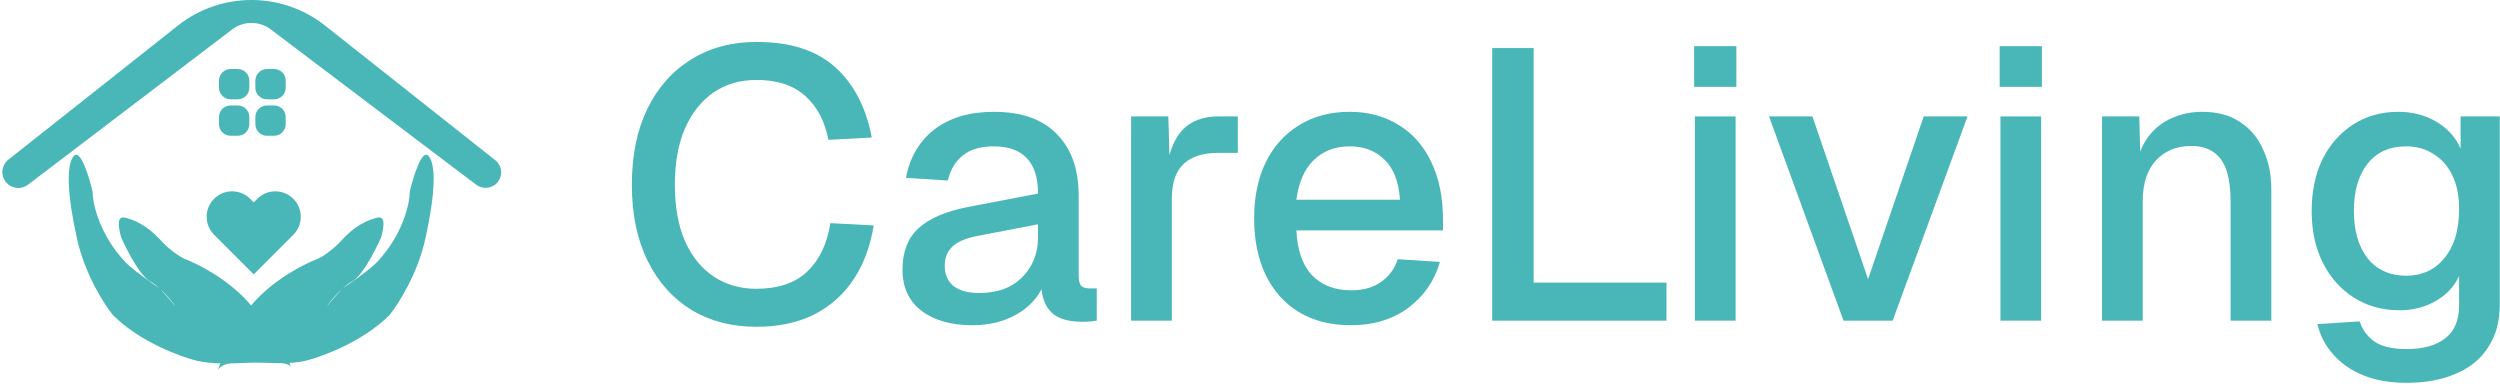
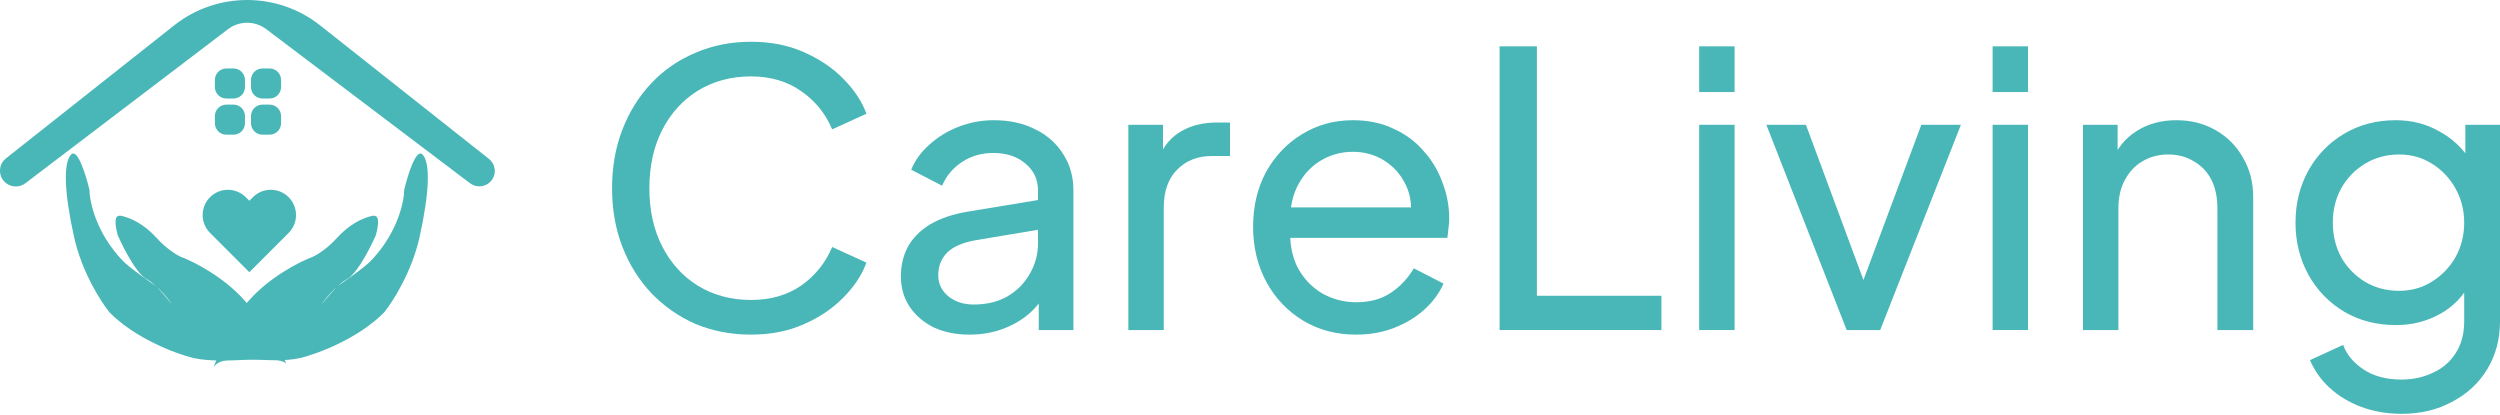
- <svg xmlns="http://www.w3.org/2000/svg" width="1037" height="159" viewBox="0 0 1037 159" fill="none">
-   <path d="M134.84 10.615L205.424 66.443C208.291 68.713 208.71 72.925 206.29 75.703C204.08 78.272 200.256 78.66 197.538 76.629L112.318 12.198C107.568 8.614 100.997 8.614 96.277 12.228L11.595 76.629C8.877 78.69 5.053 78.361 2.723 75.852C0.125 73.014 0.483 68.594 3.5 66.204L73.755 10.645C91.678 -3.543 116.948 -3.543 134.84 10.615Z" fill="#49B7B7" />
-   <path fill-rule="evenodd" clip-rule="evenodd" d="M105.241 113.817L88.812 97.388C84.69 93.266 84.69 86.575 88.812 82.453C92.934 78.331 99.625 78.331 103.748 82.453L105.241 83.946L106.735 82.453C110.857 78.331 117.548 78.331 121.67 82.453C125.792 86.575 125.792 93.266 121.67 97.388L105.241 113.817Z" fill="#49B7B7" />
-   <path d="M90.303 153.485C94.963 146.824 112.766 152.738 126.566 149.691C133.675 147.959 150.611 141.686 161.574 130.664C165.188 126.213 173.223 113.668 176.449 99.001C180.512 80.661 181.019 68.145 177.674 64.62C174.985 61.783 171.431 73.283 169.998 79.376C169.968 84.365 167.22 97.179 156.496 108.59C153.897 111.636 142.516 119.403 142.009 119.701C142.009 119.701 136.662 125.586 135.765 126.99C135.736 126.572 141.113 119.462 146.191 116.625C151.269 113.787 157.81 99.18 158.168 98.284C159.483 93.177 159.692 89.562 156.526 90.279C152.583 91.175 147.146 93.684 141.949 99.419C137.797 104.019 133.466 106.618 131.793 107.365C126.536 109.307 113.811 115.699 104.97 125.765C96.128 135.802 94.604 143.09 90.303 153.485Z" fill="#49B7B7" />
-   <path d="M120.621 151.961C115.484 147.839 95.62 152.738 81.82 149.691C74.711 147.959 57.774 141.686 46.812 130.664C43.197 126.213 35.162 113.668 31.936 99.001C27.874 80.661 27.366 68.145 30.711 64.62C33.4 61.783 36.954 73.283 38.388 79.376C38.418 84.365 41.166 97.179 51.889 108.59C54.488 111.636 65.868 119.403 66.346 119.701C66.346 119.701 71.693 125.586 72.59 126.99C72.619 126.572 67.243 119.462 62.165 116.625C57.087 113.787 50.545 99.18 50.187 98.284C48.872 93.177 48.663 89.562 51.83 90.279C55.773 91.175 61.209 93.684 66.406 99.419C70.558 104.019 74.89 106.618 76.533 107.365C81.79 109.307 94.515 115.699 103.356 125.765C112.228 135.831 116.32 141.596 120.621 151.961Z" fill="#49B7B7" />
-   <path d="M95.65 28.627H98.608C101.266 28.627 103.417 30.778 103.417 33.436V36.393C103.417 39.052 101.266 41.202 98.608 41.202H95.65C92.992 41.202 90.842 39.052 90.842 36.393V33.436C90.842 30.778 92.992 28.627 95.65 28.627Z" fill="#49B7B7" />
-   <path d="M95.65 43.74H98.608C101.266 43.74 103.417 45.891 103.417 48.549V51.507C103.417 54.165 101.266 56.316 98.608 56.316H95.65C92.992 56.316 90.842 54.165 90.842 51.507V48.549C90.842 45.891 92.992 43.74 95.65 43.74Z" fill="#49B7B7" />
-   <path d="M110.737 28.627H113.694C116.353 28.627 118.504 30.778 118.504 33.436V36.393C118.504 39.052 116.353 41.202 113.694 41.202H110.737C108.079 41.202 105.928 39.052 105.928 36.393V33.436C105.928 30.778 108.079 28.627 110.737 28.627Z" fill="#49B7B7" />
-   <path d="M110.737 43.74H113.694C116.353 43.74 118.504 45.891 118.504 48.549V51.507C118.504 54.165 116.353 56.316 113.694 56.316H110.737C108.079 56.316 105.928 54.165 105.928 51.507V48.549C105.928 45.891 108.079 43.74 110.737 43.74Z" fill="#49B7B7" />
-   <path d="M313.686 135.548C303.495 135.548 294.525 133.212 286.776 128.542C279.027 123.765 272.976 116.971 268.624 108.16C264.272 99.349 262.095 88.84 262.095 76.632C262.095 64.531 264.219 54.075 268.465 45.264C272.817 36.347 278.868 29.5 286.617 24.723C294.366 19.84 303.442 17.398 313.845 17.398C327.858 17.398 338.739 20.901 346.488 27.908C354.237 34.914 359.279 44.627 361.615 57.047L343.622 58.002C342.135 50.253 338.951 44.202 334.068 39.85C329.185 35.392 322.444 33.162 313.845 33.162C306.945 33.162 300.948 34.914 295.852 38.417C290.863 41.92 286.935 46.909 284.069 53.385C281.309 59.86 279.929 67.609 279.929 76.632C279.929 85.655 281.309 93.405 284.069 99.88C286.935 106.355 290.916 111.292 296.012 114.688C301.107 118.085 306.999 119.784 313.686 119.784C322.815 119.784 329.875 117.395 334.864 112.618C339.959 107.735 343.144 101.048 344.418 92.555L362.411 93.511C361.031 102.109 358.271 109.54 354.131 115.803C349.991 122.066 344.524 126.949 337.73 130.452C330.936 133.849 322.922 135.548 313.686 135.548Z" fill="#49B7B7" />
-   <path d="M403.338 134.911C394.527 134.911 387.468 132.894 382.16 128.86C376.959 124.826 374.358 119.147 374.358 111.822C374.358 104.498 376.534 98.819 380.887 94.785C385.345 90.645 392.192 87.672 401.427 85.868L430.567 80.295C430.567 73.713 429.027 68.83 425.949 65.645C422.87 62.355 418.306 60.709 412.255 60.709C406.841 60.709 402.595 61.93 399.517 64.371C396.438 66.707 394.315 70.21 393.147 74.881L375.791 73.766C377.384 65.274 381.311 58.586 387.574 53.703C393.944 48.82 402.17 46.379 412.255 46.379C423.72 46.379 432.424 49.457 438.369 55.614C444.42 61.665 447.445 70.21 447.445 81.25V114.211C447.445 116.228 447.763 117.661 448.4 118.51C449.143 119.253 450.311 119.625 451.904 119.625H454.929V133C454.398 133.106 453.549 133.212 452.381 133.318C451.214 133.425 449.993 133.478 448.719 133.478C445.11 133.478 441.978 132.894 439.324 131.726C436.777 130.558 434.866 128.648 433.592 125.994C432.318 123.234 431.681 119.572 431.681 115.007L433.433 115.803C432.584 119.518 430.726 122.809 427.86 125.675C425.1 128.542 421.544 130.824 417.191 132.522C412.945 134.115 408.327 134.911 403.338 134.911ZM406.045 121.535C411.14 121.535 415.493 120.58 419.102 118.669C422.711 116.652 425.524 113.892 427.541 110.389C429.558 106.886 430.567 102.905 430.567 98.447V93.033L405.727 97.81C400.631 98.765 397.022 100.305 394.899 102.428C392.882 104.445 391.874 107.045 391.874 110.23C391.874 113.839 393.094 116.652 395.536 118.669C398.084 120.58 401.587 121.535 406.045 121.535Z" fill="#49B7B7" />
-   <path d="M469.18 133V48.289H484.625L485.262 70.741L483.829 70.263C484.997 62.62 487.332 57.047 490.835 53.544C494.445 50.041 499.275 48.289 505.325 48.289H513.446V63.416H505.325C501.079 63.416 497.523 64.106 494.657 65.486C491.791 66.866 489.615 68.989 488.129 71.855C486.749 74.722 486.059 78.437 486.059 83.001V133H469.18Z" fill="#49B7B7" />
-   <path d="M560.342 134.911C552.062 134.911 544.897 133.106 538.846 129.497C532.901 125.888 528.284 120.739 524.993 114.052C521.808 107.364 520.216 99.561 520.216 90.645C520.216 81.728 521.808 73.978 524.993 67.397C528.284 60.709 532.901 55.561 538.846 51.952C544.791 48.236 551.797 46.379 559.864 46.379C567.508 46.379 574.248 48.183 580.087 51.792C585.925 55.295 590.437 60.391 593.621 67.079C596.912 73.766 598.558 81.834 598.558 91.281V95.581H537.731C538.156 103.861 540.332 110.071 544.26 114.211C548.294 118.351 553.707 120.421 560.501 120.421C565.491 120.421 569.631 119.253 572.921 116.918C576.212 114.582 578.494 111.451 579.768 107.523L597.284 108.638C595.054 116.493 590.649 122.862 584.068 127.745C577.592 132.522 569.684 134.911 560.342 134.911ZM537.731 82.842H580.724C580.193 75.305 578.017 69.732 574.195 66.123C570.48 62.514 565.703 60.709 559.864 60.709C553.814 60.709 548.824 62.62 544.897 66.442C541.075 70.157 538.687 75.624 537.731 82.842Z" fill="#49B7B7" />
-   <path d="M618.966 133V19.946H636.163V126.631L627.087 117.236H691.257V133H618.966Z" fill="#49B7B7" />
-   <path d="M703.05 133V48.289H719.929V133H703.05ZM702.732 36.029V19.15H720.247V36.029H702.732Z" fill="#49B7B7" />
-   <path d="M764.688 133L733.797 48.289H751.79L774.878 115.803L797.967 48.289H816.119L785.069 133H764.688Z" fill="#49B7B7" />
-   <path d="M829.782 133V48.289H846.66V133H829.782ZM829.463 36.029V19.15H846.979V36.029H829.463Z" fill="#49B7B7" />
-   <path d="M871.922 133V48.289H887.367L888.004 70.9L885.934 69.785C886.89 64.265 888.694 59.807 891.348 56.41C894.002 53.013 897.24 50.519 901.061 48.926C904.883 47.228 909.023 46.379 913.481 46.379C919.85 46.379 925.105 47.812 929.245 50.678C933.491 53.438 936.676 57.259 938.799 62.142C941.028 66.919 942.143 72.386 942.143 78.543V133H925.264V83.638C925.264 78.649 924.733 74.456 923.672 71.059C922.61 67.662 920.859 65.061 918.417 63.257C915.976 61.452 912.791 60.55 908.863 60.55C902.919 60.55 898.089 62.514 894.373 66.442C890.658 70.369 888.8 76.102 888.8 83.638V133H871.922Z" fill="#49B7B7" />
-   <path d="M998.208 158.795C991.52 158.795 985.629 157.787 980.534 155.77C975.438 153.753 971.245 150.887 967.954 147.172C964.664 143.562 962.434 139.316 961.267 134.433L978.782 133.318C979.95 136.822 981.967 139.582 984.833 141.598C987.805 143.722 992.264 144.783 998.208 144.783C1005.21 144.783 1010.58 143.297 1014.29 140.325C1018.11 137.352 1020.02 132.841 1020.02 126.79V114.529C1018.01 118.882 1014.77 122.332 1010.31 124.879C1005.85 127.427 1000.86 128.701 995.342 128.701C988.23 128.701 981.913 126.949 976.393 123.446C970.873 119.943 966.574 115.113 963.496 108.956C960.417 102.799 958.878 95.687 958.878 87.619C958.878 79.445 960.364 72.28 963.337 66.123C966.415 59.966 970.661 55.136 976.075 51.633C981.595 48.13 987.805 46.379 994.705 46.379C1000.76 46.379 1006.06 47.758 1010.63 50.519C1015.3 53.279 1018.64 56.994 1020.66 61.665V48.289H1036.9V126.312C1036.9 133.318 1035.31 139.21 1032.12 143.987C1029.05 148.87 1024.59 152.532 1018.75 154.974C1013.02 157.522 1006.17 158.795 998.208 158.795ZM998.049 114.37C1004.63 114.37 1009.89 111.982 1013.81 107.205C1017.85 102.428 1019.92 95.846 1020.02 87.46C1020.13 81.94 1019.28 77.216 1017.48 73.288C1015.67 69.255 1013.07 66.176 1009.67 64.053C1006.38 61.824 1002.51 60.709 998.049 60.709C991.149 60.709 985.788 63.151 981.967 68.034C978.251 72.811 976.393 79.286 976.393 87.46C976.393 95.74 978.304 102.322 982.126 107.205C986.053 111.982 991.361 114.37 998.049 114.37Z" fill="#49B7B7" />
+ <svg xmlns="http://www.w3.org/2000/svg" width="193" height="32" viewBox="0 0 193 32" fill="none">
+   <path d="M24.714 1.96L37.746 12.267C38.275 12.687 38.352 13.464 37.906 13.977C37.498 14.451 36.792 14.523 36.29 14.148L20.556 2.252C19.679 1.59 18.465 1.59 17.594 2.258L1.959 14.148C1.457 14.529 0.751 14.468 0.321 14.005C-0.159 13.481 -0.093 12.665 0.464 12.223L13.436 1.965C16.745 -0.654 21.41 -0.654 24.714 1.96Z" fill="#49B7B7" />
+   <path fill-rule="evenodd" clip-rule="evenodd" d="M19.249 21.014L16.216 17.981C15.455 17.22 15.455 15.984 16.216 15.223C16.977 14.462 18.212 14.462 18.973 15.223L19.249 15.499L19.525 15.223C20.286 14.462 21.521 14.462 22.282 15.223C23.043 15.984 23.043 17.22 22.282 17.981L19.249 21.014Z" fill="#49B7B7" />
+   <path d="M16.491 28.338C17.351 27.108 20.638 28.2 23.186 27.638C24.499 27.318 27.626 26.16 29.65 24.125C30.317 23.303 31.801 20.986 32.396 18.279C33.146 14.893 33.24 12.582 32.622 11.931C32.126 11.407 31.47 13.53 31.205 14.655C31.2 15.576 30.692 17.942 28.712 20.049C28.232 20.611 26.131 22.045 26.037 22.101C26.037 22.101 25.05 23.187 24.885 23.446C24.879 23.369 25.872 22.056 26.81 21.532C27.747 21.009 28.955 18.312 29.021 18.146C29.264 17.203 29.302 16.536 28.718 16.668C27.99 16.834 26.986 17.297 26.026 18.356C25.26 19.205 24.46 19.685 24.151 19.823C23.181 20.181 20.831 21.361 19.199 23.22C17.566 25.073 17.285 26.419 16.491 28.338Z" fill="#49B7B7" />
+   <path d="M22.089 28.057C21.14 27.296 17.473 28.2 14.925 27.638C13.612 27.318 10.485 26.16 8.461 24.125C7.794 23.303 6.31 20.986 5.715 18.279C4.965 14.893 4.871 12.582 5.488 11.931C5.985 11.407 6.641 13.53 6.906 14.655C6.911 15.576 7.419 17.942 9.399 20.049C9.878 20.611 11.98 22.045 12.068 22.101C12.068 22.101 13.055 23.187 13.22 23.446C13.226 23.369 12.233 22.056 11.296 21.532C10.358 21.009 9.15 18.312 9.084 18.146C8.842 17.203 8.803 16.536 9.388 16.668C10.116 16.834 11.119 17.297 12.079 18.356C12.845 19.205 13.645 19.685 13.948 19.823C14.919 20.181 17.268 21.361 18.901 23.22C20.539 25.079 21.294 26.143 22.089 28.057Z" fill="#49B7B7" />
+   <path d="M17.478 5.285H18.024C18.515 5.285 18.912 5.682 18.912 6.173V6.719C18.912 7.21 18.515 7.607 18.024 7.607H17.478C16.987 7.607 16.59 7.21 16.59 6.719V6.173C16.59 5.682 16.987 5.285 17.478 5.285Z" fill="#49B7B7" />
+   <path d="M17.478 8.076H18.024C18.515 8.076 18.912 8.473 18.912 8.964V9.51C18.912 10.001 18.515 10.398 18.024 10.398H17.478C16.987 10.398 16.59 10.001 16.59 9.51V8.964C16.59 8.473 16.987 8.076 17.478 8.076Z" fill="#49B7B7" />
+   <path d="M20.264 5.285H20.81C21.301 5.285 21.698 5.682 21.698 6.173V6.719C21.698 7.21 21.301 7.607 20.81 7.607H20.264C19.773 7.607 19.376 7.21 19.376 6.719V6.173C19.376 5.682 19.773 5.285 20.264 5.285Z" fill="#49B7B7" />
+   <path d="M20.264 8.076H20.81C21.301 8.076 21.698 8.473 21.698 8.964V9.51C21.698 10.001 21.301 10.398 20.81 10.398H20.264C19.773 10.398 19.376 10.001 19.376 9.51V8.964C19.376 8.473 19.773 8.076 20.264 8.076Z" fill="#49B7B7" />
+   <path d="M57.981 25.832C56.433 25.832 55.002 25.557 53.689 25.009C52.396 24.44 51.259 23.646 50.279 22.627C49.319 21.608 48.574 20.413 48.045 19.041C47.516 17.669 47.251 16.169 47.251 14.543C47.251 12.896 47.516 11.387 48.045 10.015C48.574 8.643 49.319 7.448 50.279 6.429C51.239 5.409 52.376 4.625 53.689 4.077C55.002 3.508 56.433 3.224 57.981 3.224C59.491 3.224 60.843 3.489 62.038 4.018C63.254 4.547 64.273 5.233 65.096 6.076C65.939 6.919 66.537 7.82 66.889 8.78L64.243 9.986C63.734 8.771 62.94 7.791 61.862 7.046C60.784 6.282 59.491 5.899 57.981 5.899C56.453 5.899 55.091 6.262 53.895 6.987C52.719 7.712 51.798 8.722 51.132 10.015C50.465 11.309 50.132 12.818 50.132 14.543C50.132 16.248 50.465 17.747 51.132 19.041C51.798 20.334 52.719 21.344 53.895 22.069C55.091 22.794 56.453 23.157 57.981 23.157C59.491 23.157 60.784 22.784 61.862 22.039C62.94 21.275 63.734 20.285 64.243 19.07L66.889 20.275C66.537 21.236 65.939 22.137 65.096 22.98C64.273 23.823 63.254 24.509 62.038 25.038C60.843 25.567 59.491 25.832 57.981 25.832Z" fill="#49B7B7" />
+   <path d="M74.843 25.832C73.804 25.832 72.883 25.646 72.079 25.273C71.295 24.881 70.678 24.352 70.227 23.686C69.776 23 69.551 22.216 69.551 21.334C69.551 20.491 69.727 19.736 70.08 19.07C70.452 18.384 71.021 17.806 71.785 17.335C72.569 16.865 73.549 16.532 74.725 16.336L80.605 15.366V17.659L75.342 18.541C74.323 18.717 73.579 19.041 73.108 19.511C72.657 19.981 72.432 20.56 72.432 21.246C72.432 21.892 72.687 22.431 73.196 22.863C73.725 23.294 74.382 23.509 75.166 23.509C76.166 23.509 77.028 23.303 77.753 22.892C78.498 22.461 79.076 21.883 79.488 21.157C79.919 20.432 80.135 19.629 80.135 18.747V14.719C80.135 13.857 79.811 13.161 79.164 12.632C78.537 12.083 77.704 11.809 76.665 11.809C75.764 11.809 74.96 12.044 74.255 12.514C73.569 12.965 73.059 13.572 72.726 14.337L70.345 13.102C70.639 12.377 71.109 11.73 71.756 11.162C72.403 10.574 73.157 10.113 74.019 9.78C74.882 9.447 75.783 9.28 76.724 9.28C77.939 9.28 79.007 9.515 79.929 9.986C80.85 10.437 81.565 11.074 82.075 11.897C82.604 12.7 82.869 13.641 82.869 14.719V25.479H80.193V22.48L80.693 22.657C80.36 23.284 79.909 23.833 79.341 24.303C78.772 24.773 78.106 25.146 77.342 25.42C76.577 25.695 75.744 25.832 74.843 25.832Z" fill="#49B7B7" />
+   <path d="M87.108 25.479V9.633H89.783V12.543L89.489 12.132C89.861 11.23 90.43 10.564 91.194 10.133C91.959 9.682 92.889 9.457 93.987 9.457H94.957V12.044H93.576C92.458 12.044 91.557 12.396 90.871 13.102C90.185 13.788 89.842 14.768 89.842 16.042V25.479H87.108Z" fill="#49B7B7" />
+   <path d="M104.677 25.832C103.148 25.832 101.786 25.469 100.59 24.744C99.395 24.019 98.454 23.029 97.768 21.775C97.082 20.501 96.739 19.08 96.739 17.512C96.739 15.924 97.072 14.513 97.739 13.278C98.425 12.044 99.346 11.074 100.502 10.368C101.678 9.643 102.991 9.28 104.442 9.28C105.618 9.28 106.656 9.496 107.558 9.927C108.479 10.339 109.253 10.907 109.88 11.632C110.527 12.338 111.017 13.151 111.35 14.072C111.703 14.974 111.88 15.915 111.88 16.895C111.88 17.11 111.86 17.355 111.821 17.63C111.801 17.884 111.772 18.129 111.733 18.364H98.738V16.013H110.145L108.851 17.071C109.028 16.052 108.93 15.14 108.557 14.337C108.185 13.533 107.636 12.896 106.911 12.426C106.186 11.956 105.363 11.72 104.442 11.72C103.52 11.72 102.678 11.956 101.913 12.426C101.149 12.896 100.551 13.572 100.12 14.454C99.708 15.317 99.542 16.346 99.62 17.541C99.542 18.698 99.718 19.717 100.149 20.599C100.6 21.461 101.227 22.137 102.031 22.627C102.854 23.098 103.746 23.333 104.706 23.333C105.765 23.333 106.656 23.088 107.381 22.598C108.107 22.108 108.695 21.481 109.145 20.716L111.439 21.892C111.125 22.617 110.635 23.284 109.969 23.892C109.322 24.48 108.548 24.95 107.646 25.303C106.764 25.655 105.774 25.832 104.677 25.832Z" fill="#49B7B7" />
+   <path d="M115.768 25.479V3.577H118.649V22.833H128.262V25.479H115.768Z" fill="#49B7B7" />
+   <path d="M131.177 25.479V9.633H133.911V25.479H131.177ZM131.177 7.105V3.577H133.911V7.105H131.177Z" fill="#49B7B7" />
+   <path d="M142.564 25.479L136.361 9.633H139.418L144.386 23.039H143.328L148.326 9.633H151.383L145.151 25.479H142.564Z" fill="#49B7B7" />
+   <path d="M153.829 25.479V9.633H156.564V25.479H153.829ZM153.829 7.105V3.577H156.564V7.105H153.829Z" fill="#49B7B7" />
+   <path d="M160.806 25.479V9.633H163.481V12.72L163.04 12.455C163.432 11.456 164.059 10.682 164.922 10.133C165.804 9.564 166.833 9.28 168.009 9.28C169.145 9.28 170.155 9.535 171.037 10.045C171.938 10.554 172.644 11.26 173.153 12.161C173.683 13.063 173.947 14.082 173.947 15.219V25.479H171.184V16.101C171.184 15.219 171.027 14.474 170.713 13.867C170.4 13.259 169.949 12.789 169.361 12.455C168.793 12.102 168.136 11.926 167.391 11.926C166.647 11.926 165.98 12.102 165.392 12.455C164.824 12.789 164.373 13.269 164.04 13.896C163.707 14.503 163.54 15.238 163.54 16.101V25.479H160.806Z" fill="#49B7B7" />
+   <path d="M185.415 31.947C184.298 31.947 183.259 31.77 182.299 31.418C181.358 31.065 180.545 30.575 179.859 29.948C179.192 29.34 178.683 28.625 178.33 27.802L180.888 26.626C181.162 27.37 181.681 27.997 182.446 28.507C183.23 29.036 184.21 29.301 185.386 29.301C186.287 29.301 187.101 29.125 187.826 28.772C188.571 28.439 189.159 27.929 189.59 27.243C190.021 26.577 190.236 25.763 190.236 24.803V21.246L190.736 21.775C190.188 22.853 189.394 23.676 188.355 24.244C187.336 24.813 186.209 25.097 184.974 25.097C183.485 25.097 182.152 24.754 180.976 24.068C179.8 23.362 178.879 22.412 178.212 21.216C177.546 20.001 177.213 18.659 177.213 17.189C177.213 15.699 177.546 14.357 178.212 13.161C178.879 11.965 179.79 11.025 180.946 10.339C182.122 9.633 183.455 9.28 184.945 9.28C186.179 9.28 187.297 9.564 188.296 10.133C189.315 10.682 190.129 11.446 190.736 12.426L190.325 13.161V9.633H193V24.803C193 26.175 192.677 27.4 192.03 28.478C191.383 29.556 190.481 30.398 189.325 31.006C188.188 31.633 186.885 31.947 185.415 31.947ZM185.209 22.451C186.15 22.451 186.993 22.216 187.738 21.745C188.502 21.275 189.11 20.648 189.56 19.864C190.011 19.06 190.236 18.169 190.236 17.189C190.236 16.228 190.011 15.346 189.56 14.543C189.11 13.739 188.502 13.102 187.738 12.632C186.993 12.161 186.15 11.926 185.209 11.926C184.249 11.926 183.377 12.161 182.593 12.632C181.809 13.102 181.191 13.739 180.741 14.543C180.309 15.327 180.094 16.209 180.094 17.189C180.094 18.169 180.309 19.06 180.741 19.864C181.191 20.648 181.799 21.275 182.563 21.745C183.347 22.216 184.229 22.451 185.209 22.451Z" fill="#49B7B7" />
</svg>
